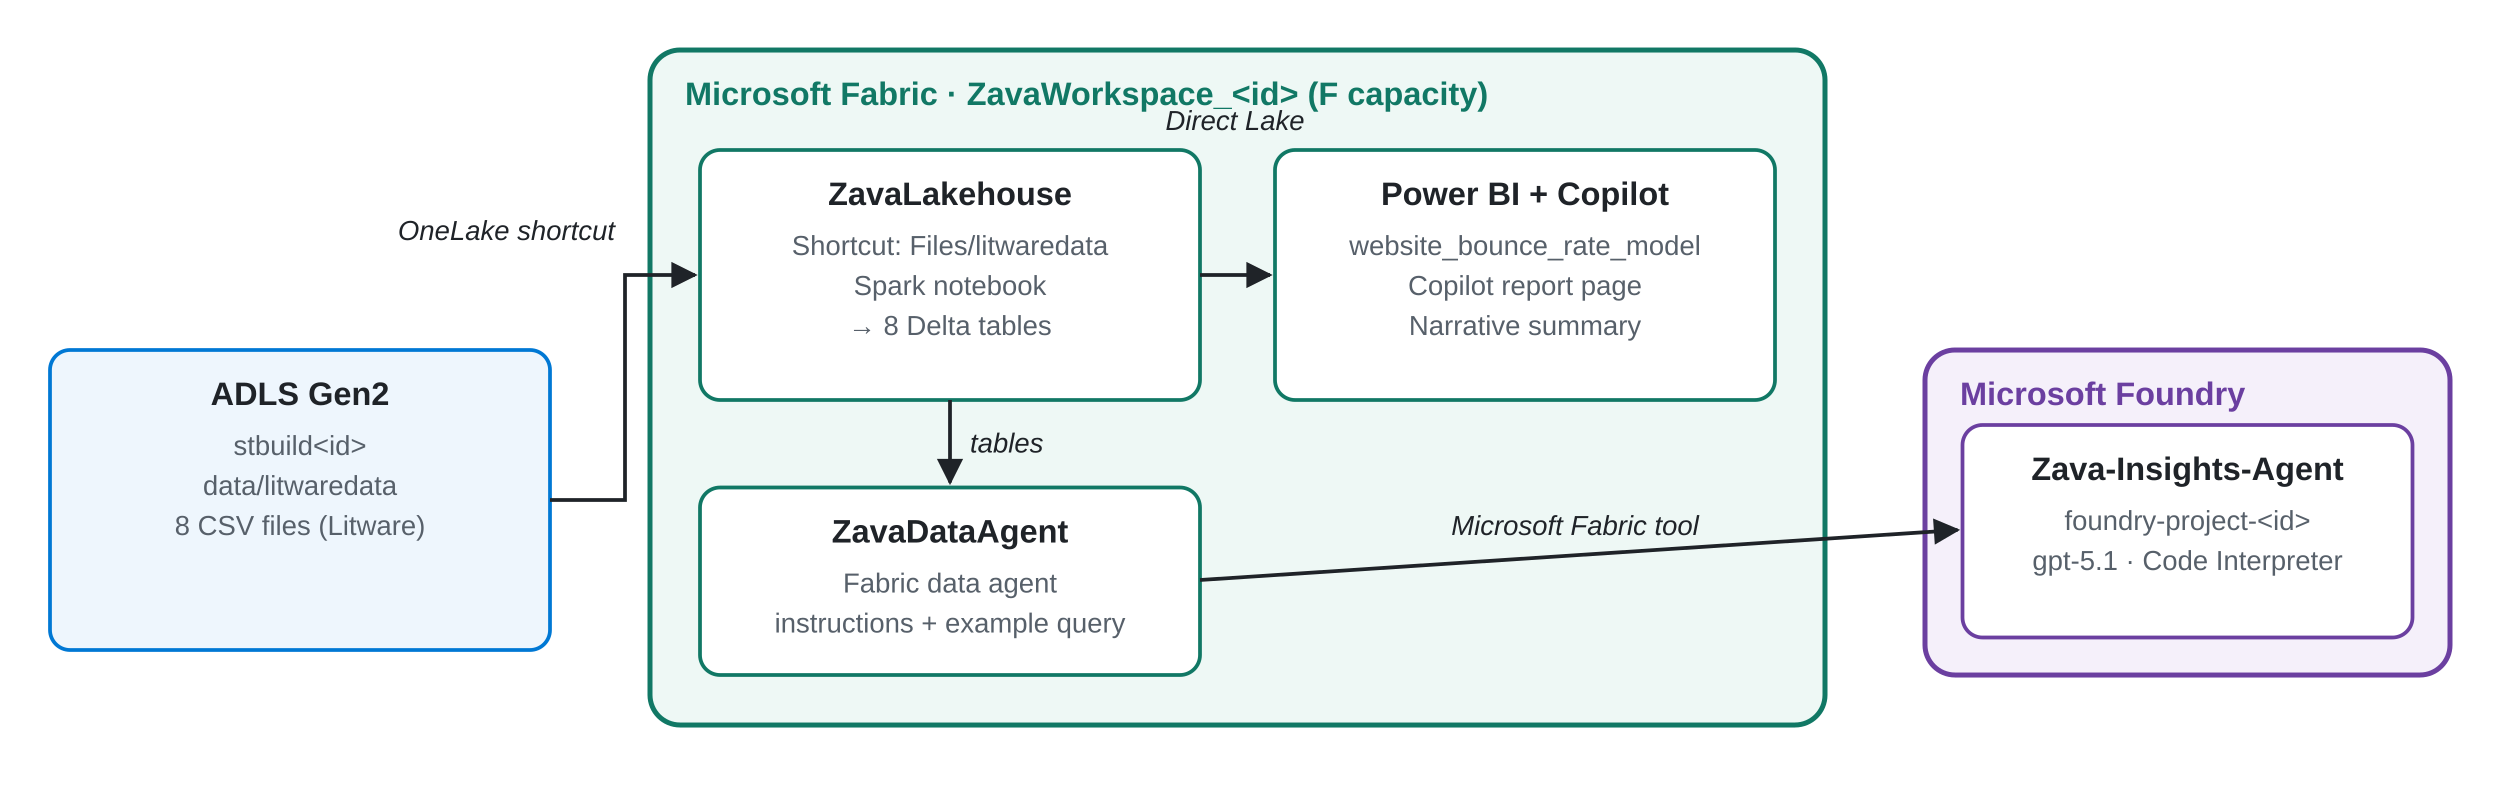
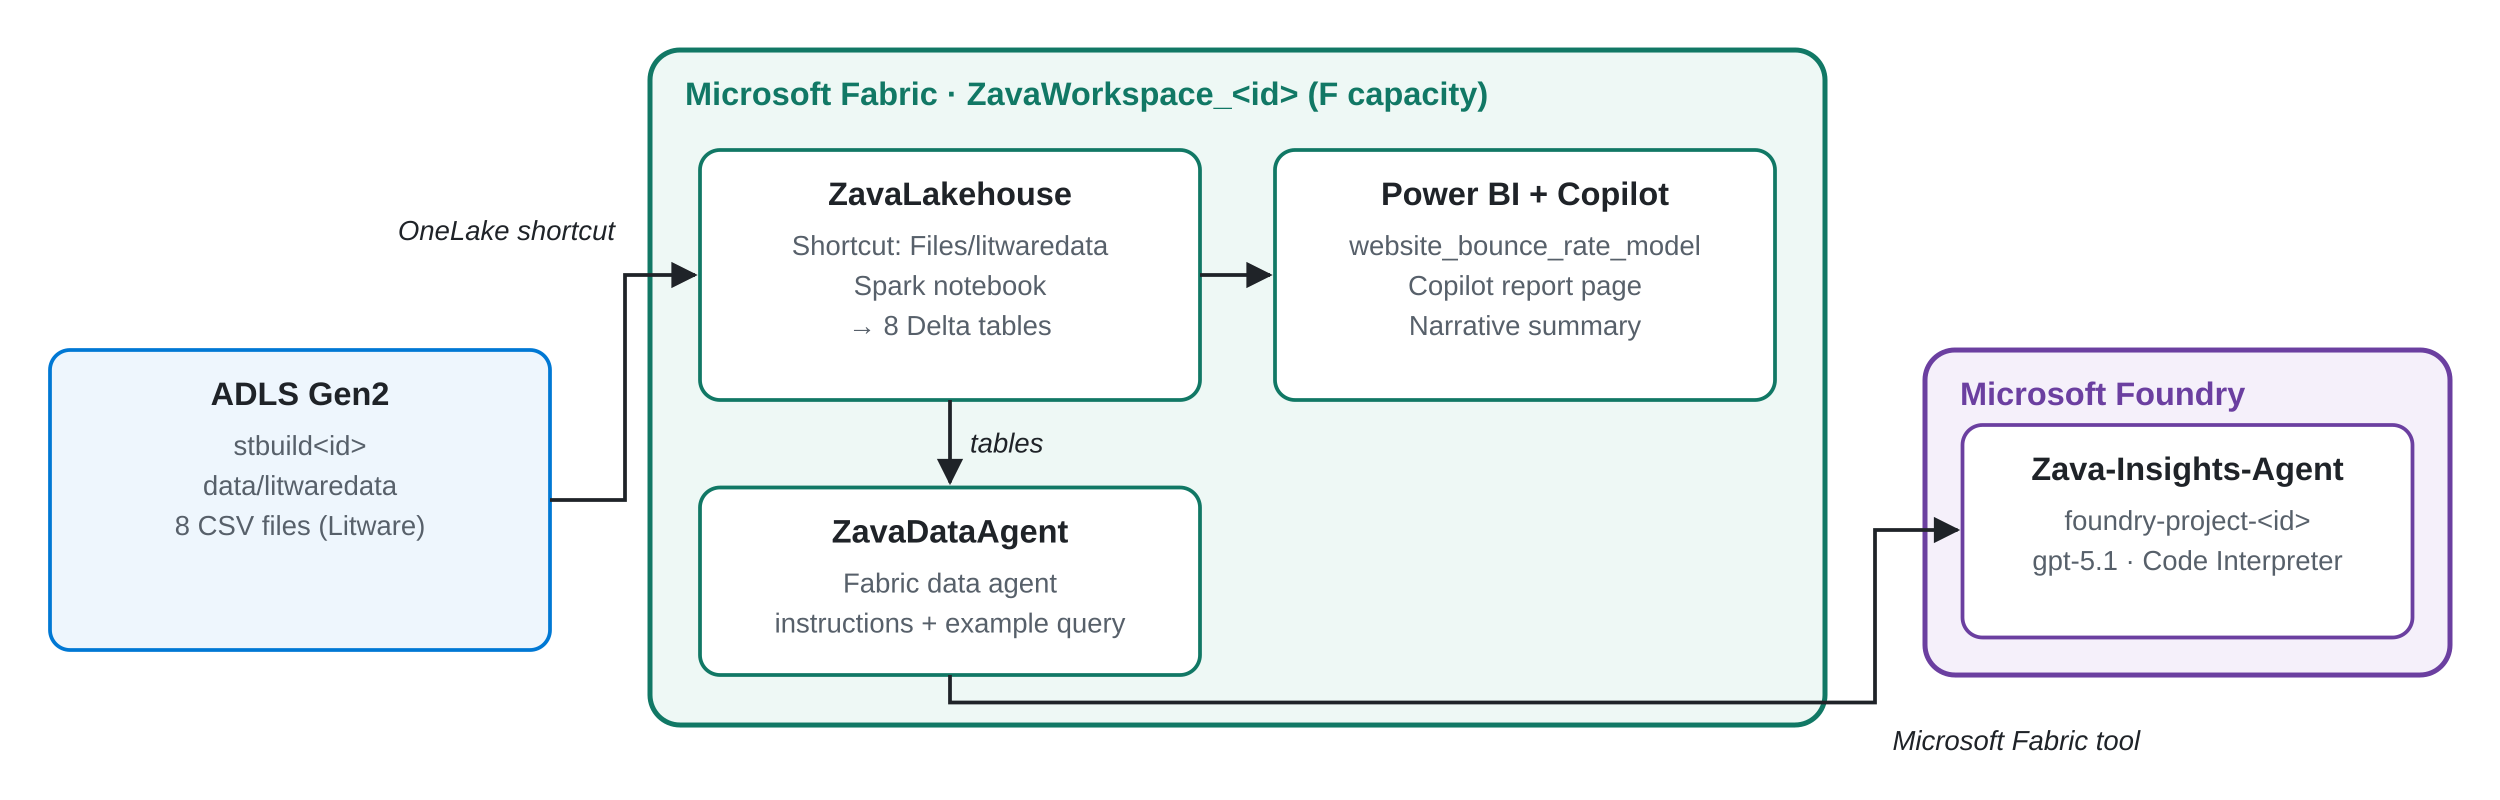
<svg xmlns="http://www.w3.org/2000/svg" viewBox="0 0 1000 320" width="1000" height="320" font-family="Segoe UI, Arial, sans-serif">
  <defs>
    <marker id="arrow" viewBox="0 0 10 10" refX="9" refY="5" markerWidth="7" markerHeight="7" orient="auto-start-reverse">
      <path d="M0,0 L10,5 L0,10 z" fill="#1f2328" />
    </marker>
  </defs>
  <rect width="1000" height="320" fill="#ffffff" />
  <rect x="20" y="140" width="200" height="120" rx="8" fill="#eef6fd" stroke="#0078d4" stroke-width="1.5" />
  <text x="120.0" y="162" text-anchor="middle" font-size="13" font-weight="600" fill="#1f2328">ADLS Gen2</text>
  <text x="120.0" y="182" text-anchor="middle" font-size="11" fill="#57606a">stbuild&lt;id&gt;</text>
  <text x="120.0" y="198" text-anchor="middle" font-size="11" fill="#57606a">data/litwaredata</text>
  <text x="120.0" y="214" text-anchor="middle" font-size="11" fill="#57606a">8 CSV files (Litware)</text>
  <rect x="260" y="20" width="470" height="270" rx="12" fill="#eef8f5" stroke="#117865" stroke-width="2" />
  <text x="274" y="42" font-size="13" font-weight="700" fill="#117865">Microsoft Fabric · ZavaWorkspace_&lt;id&gt; (F capacity)</text>
  <rect x="280" y="60" width="200" height="100" rx="8" fill="#ffffff" stroke="#117865" stroke-width="1.5" />
  <text x="380.0" y="82" text-anchor="middle" font-size="13" font-weight="600" fill="#1f2328">ZavaLakehouse</text>
  <text x="380.0" y="102" text-anchor="middle" font-size="11" fill="#57606a">Shortcut: Files/litwaredata</text>
  <text x="380.0" y="118" text-anchor="middle" font-size="11" fill="#57606a">Spark notebook</text>
  <text x="380.0" y="134" text-anchor="middle" font-size="11" fill="#57606a">→ 8 Delta tables</text>
  <rect x="510" y="60" width="200" height="100" rx="8" fill="#ffffff" stroke="#117865" stroke-width="1.5" />
  <text x="610.0" y="82" text-anchor="middle" font-size="13" font-weight="600" fill="#1f2328">Power BI + Copilot</text>
  <text x="610.0" y="102" text-anchor="middle" font-size="11" fill="#57606a">website_bounce_rate_model</text>
  <text x="610.0" y="118" text-anchor="middle" font-size="11" fill="#57606a">Copilot report page</text>
  <text x="610.0" y="134" text-anchor="middle" font-size="11" fill="#57606a">Narrative summary</text>
  <rect x="280" y="195" width="200" height="75" rx="8" fill="#ffffff" stroke="#117865" stroke-width="1.5" />
  <text x="380.0" y="217" text-anchor="middle" font-size="13" font-weight="600" fill="#1f2328">ZavaDataAgent</text>
  <text x="380.0" y="237" text-anchor="middle" font-size="11" fill="#57606a">Fabric data agent</text>
  <text x="380.0" y="253" text-anchor="middle" font-size="11" fill="#57606a">instructions + example query</text>
  <rect x="770" y="140" width="210" height="130" rx="12" fill="#f5f0fa" stroke="#6b3fa0" stroke-width="2" />
  <text x="784" y="162" font-size="13" font-weight="700" fill="#6b3fa0">Microsoft Foundry</text>
  <rect x="785" y="170" width="180" height="85" rx="8" fill="#ffffff" stroke="#6b3fa0" stroke-width="1.5" />
  <text x="875.0" y="192" text-anchor="middle" font-size="13" font-weight="600" fill="#1f2328">Zava-Insights-Agent</text>
  <text x="875.0" y="212" text-anchor="middle" font-size="11" fill="#57606a">foundry-project-&lt;id&gt;</text>
  <text x="875.0" y="228" text-anchor="middle" font-size="11" fill="#57606a">gpt-5.1 · Code Interpreter</text>
  <polyline points="220,200 250,200 250,110 278,110" fill="none" stroke="#1f2328" stroke-width="1.5" marker-end="url(#arrow)" />
  <text x="246" y="96" text-anchor="end" font-size="11" font-style="italic" fill="#1f2328">OneLake shortcut</text>
  <polyline points="480,110 508,110" fill="none" stroke="#1f2328" stroke-width="1.5" marker-end="url(#arrow)" />
-   <text x="494" y="52" text-anchor="middle" font-size="11" font-style="italic" fill="#1f2328">Direct Lake</text>
  <polyline points="380,160 380,193" fill="none" stroke="#1f2328" stroke-width="1.5" marker-end="url(#arrow)" />
  <text x="388" y="181" text-anchor="start" font-size="11" font-style="italic" fill="#1f2328">tables</text>
-   <polyline points="480,232 783,212" fill="none" stroke="#1f2328" stroke-width="1.5" marker-end="url(#arrow)" />
-   <text x="630" y="214" text-anchor="middle" font-size="11" font-style="italic" fill="#1f2328">Microsoft Fabric tool</text>
+   <polyline points="380,270 380,281 750,281 750,212 783,212" fill="none" stroke="#1f2328" stroke-width="1.5" marker-end="url(#arrow)" />
+   <text x="757" y="300" text-anchor="start" font-size="11" font-style="italic" fill="#1f2328">Microsoft Fabric tool</text>
</svg>
